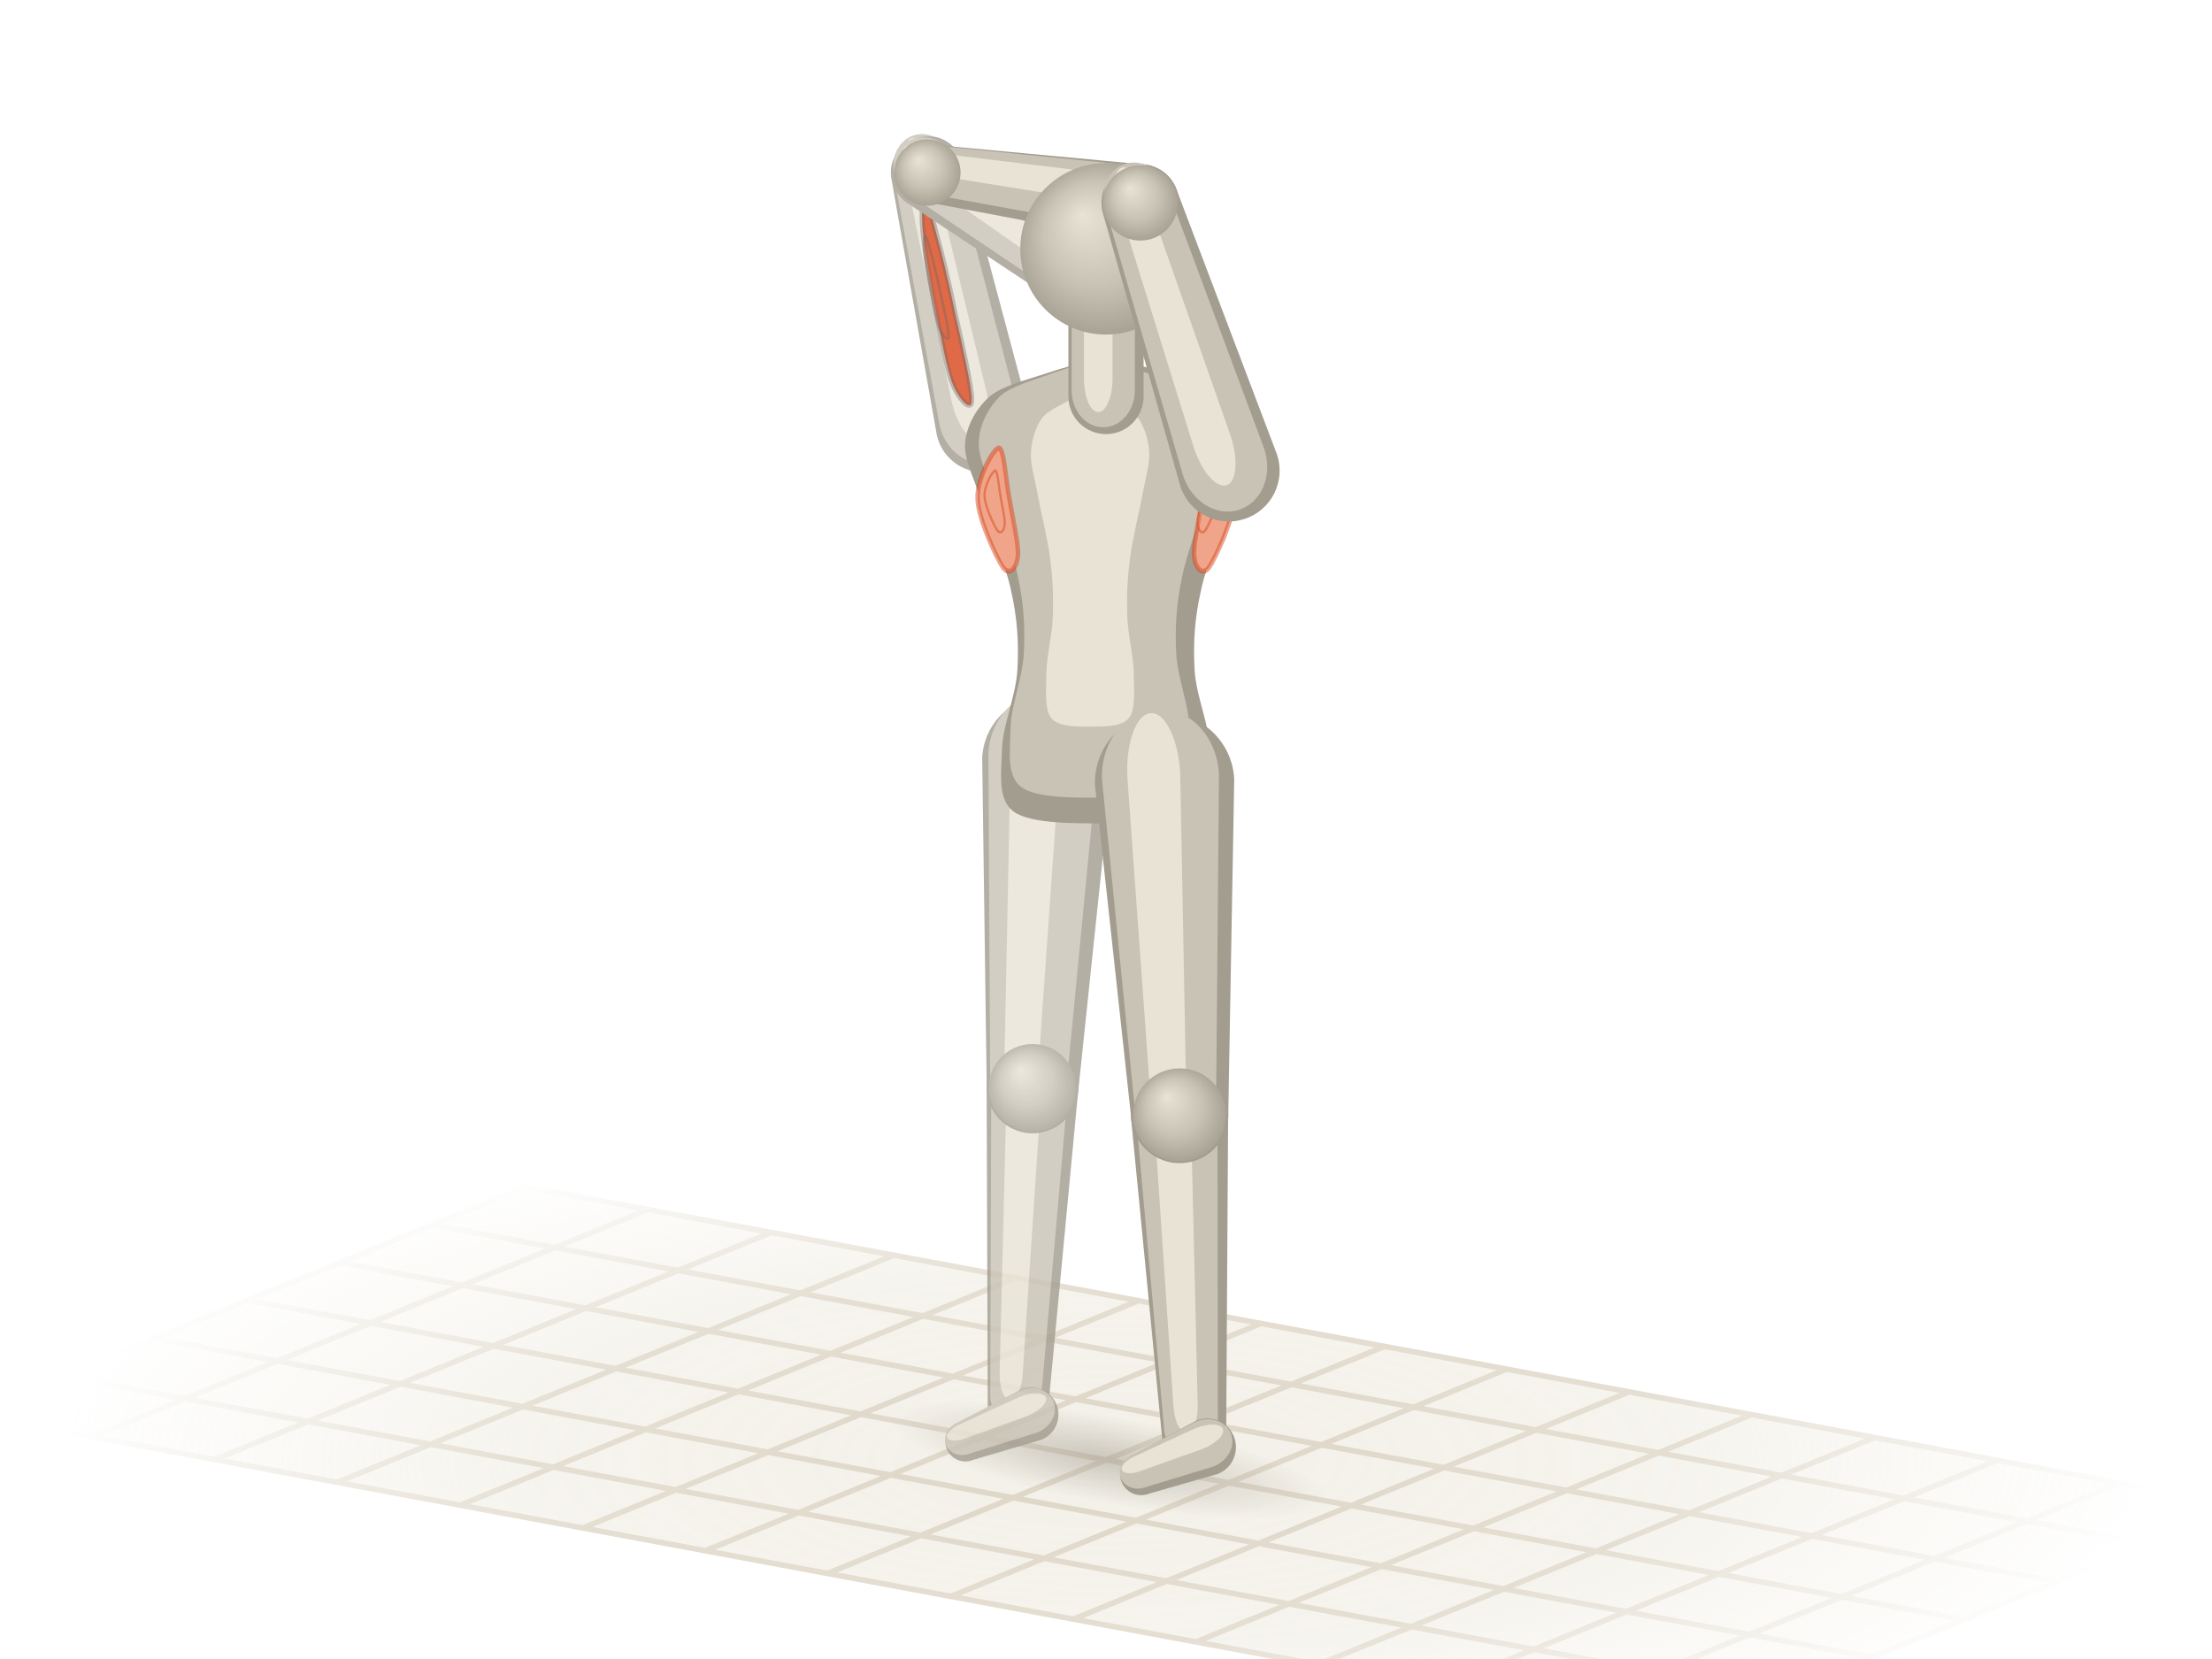
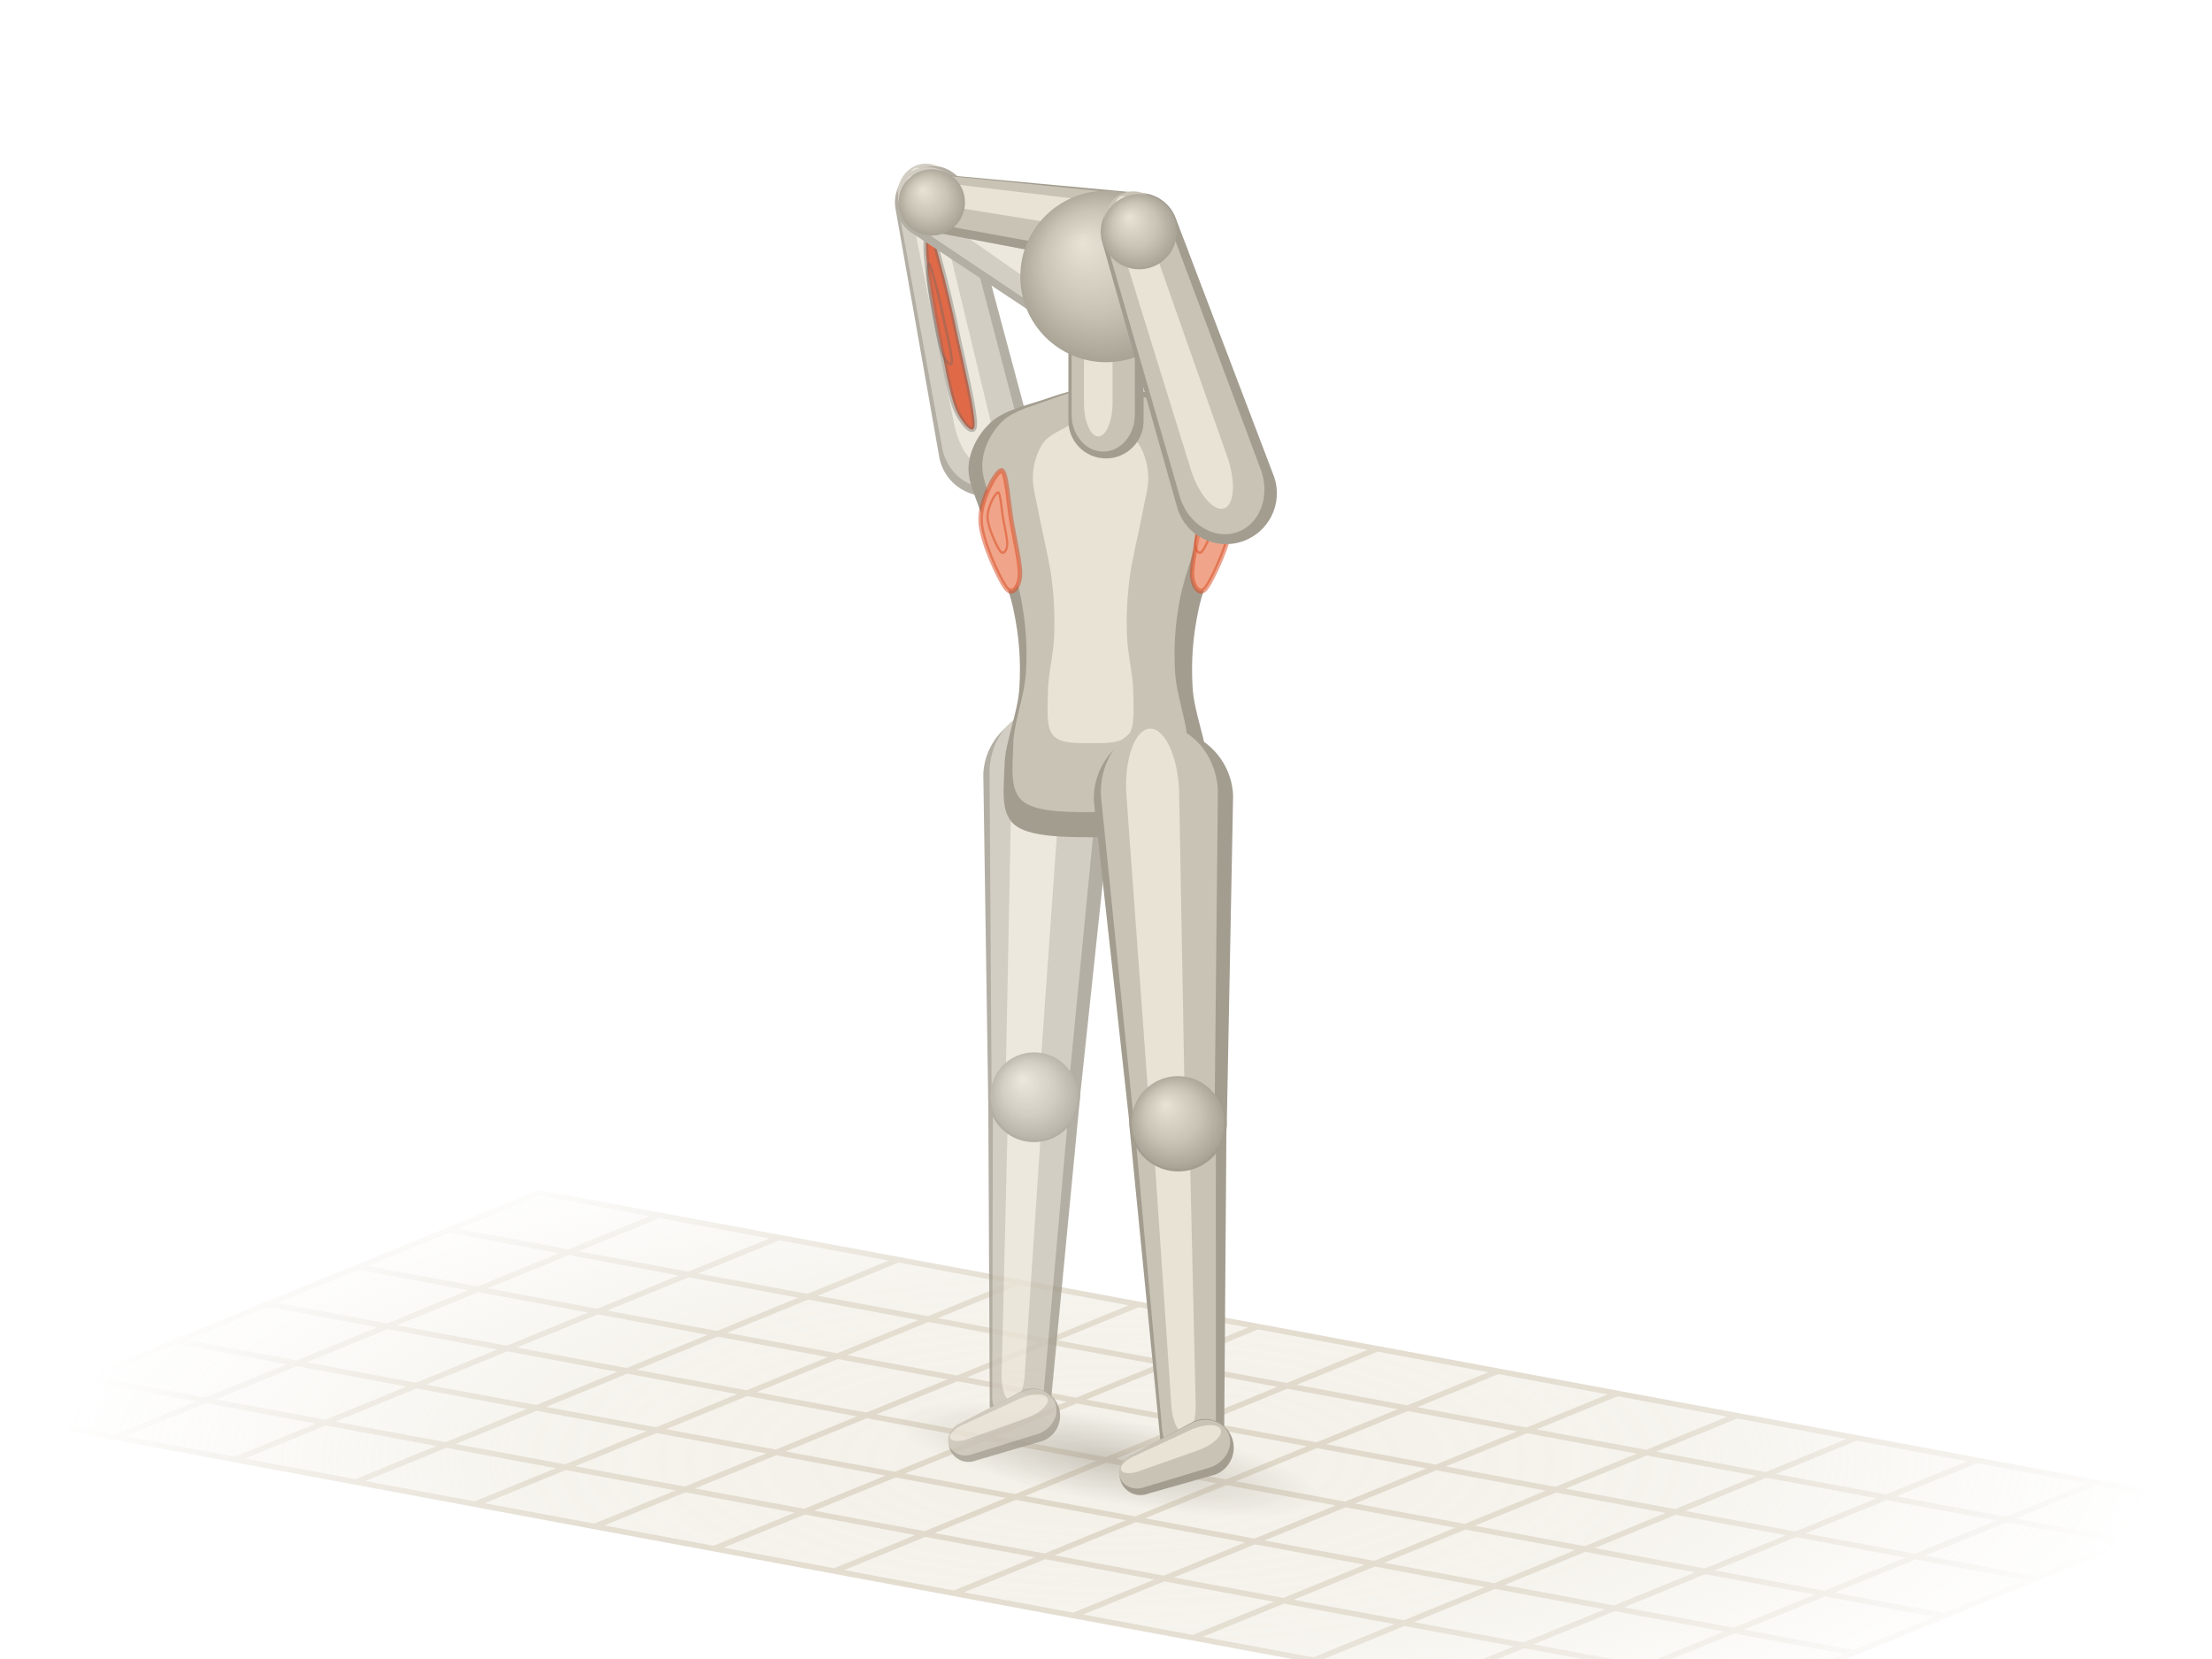
<svg xmlns="http://www.w3.org/2000/svg" viewBox="0 0 400 300">
  <defs>
    <radialGradient id="ar-sph" cx=".5" cy=".5" r=".55" fx=".36" fy=".3">
      <stop offset="0" stop-color="#e9e3d6" />
      <stop offset=".55" stop-color="#c9c3b6" />
      <stop offset="1" stop-color="#a39d90" />
    </radialGradient>
-     <path id="ars0" d="M-9.3 0C-9.3 6.2 -9.4 15 -7.2 18.5C-5 21.9 -0.2 21 4.1 20.9C8.4 20.8 13.7 18.1 18.5 17.8C23.3 17.5 27.8 17.8 32.9 19.1C38 20.3 44.9 23.7 49.4 25.2C53.8 26.8 56.6 28.6 59.6 28.3C62.7 28 65.8 26 67.9 23.4C69.9 20.7 71 15.6 72 12.3C73 9 73.7 6.4 74 3.7C74.4 1 74.4 -1 74 -3.7C73.7 -6.4 73 -9 72 -12.3C71 -15.6 69.9 -20.7 67.9 -23.4C65.8 -26 62.7 -28 59.6 -28.3C56.6 -28.6 53.8 -26.8 49.4 -25.2C44.9 -23.7 38 -20.3 32.9 -19.1C27.8 -17.8 23.3 -17.5 18.5 -17.8C13.7 -18.1 8.4 -20.8 4.1 -20.9C-0.2 -21 -5 -21.9 -7.2 -18.5C-9.4 -15 -9.3 -6.2 -9.3 0Z" />
-     <path id="ars3" d="M0 8.6L46.7 6.6A6.6 6.6 0 0 0 46.7 -6.6L0 -8.6A8.6 8.6 0 0 0 0 8.6Z" />
-     <path id="ars5" d="M0 6.6L40.8 4.9A4.9 4.9 0 0 0 40.8 -4.9L0 -6.6A6.6 6.6 0 0 0 0 6.6Z" />
-     <path id="ars6" d="M0 11.8L59.1 8.3A8.3 8.3 0 0 0 59.1 -8.3L0 -11.8A11.8 11.8 0 0 0 0 11.8Z" />
-     <path id="ars7" d="M0 8.3L57.1 5.5A5.5 5.5 0 0 0 57.1 -5.5L0 -8.3A8.3 8.3 0 0 0 0 8.3Z" />
-     <path id="ars8" d="M0 4.9L12.9 3.6A3.6 3.6 0 0 0 12.9 -3.6L0 -4.9A4.9 4.9 0 0 0 0 4.9Z" />
-     <path id="ars9" d="M0 9.2L51 7A7 7 0 0 0 51 -7L0 -9.2A9.2 9.2 0 0 0 0 9.2Z" />
-     <path id="ars10" d="M0 7L38.8 5.2A5.2 5.2 0 0 0 38.8 -5.2L0 -7A7 7 0 0 0 0 7Z" />
-     <path id="ars11" d="M0 12.6L60.1 8.8A8.8 8.8 0 0 0 60.1 -8.8L0 -12.6A12.6 12.6 0 0 0 0 12.6Z" />
-     <path id="ars12" d="M0 8.8L58.1 5.8A5.8 5.8 0 0 0 58.1 -5.8L0 -8.8A8.8 8.8 0 0 0 0 8.8Z" />
-     <path id="ars13" d="M0 5.2L12.9 3.8A3.8 3.8 0 0 0 12.9 -3.8L0 -5.2A5.2 5.2 0 0 0 0 5.2Z" />
-     <path id="ars14" d="M0 6.8L12.3 6.8A6.8 6.8 0 0 0 12.3 -6.8L0 -6.8A6.8 6.8 0 0 0 0 6.8Z" />
+     <path id="ars0" d="M-9 0C-9 6 -9.2 14.6 -7 18C-4.9 21.4 -0.2 20.5 4 20.4C8.2 20.3 13.4 17.7 18.1 17.4C22.8 17.1 27.1 17.4 32.2 18.6C37.2 19.8 43.9 23.1 48.2 24.6C52.6 26.1 55.3 27.9 58.3 27.6C61.3 27.3 64.3 25.4 66.3 22.8C68.3 20.2 69.3 15.2 70.3 12C71.3 8.8 72 6.2 72.3 3.6C72.7 1 72.7 -1 72.3 -3.6C72 -6.2 71.3 -8.8 70.3 -12C69.3 -15.2 68.3 -20.2 66.3 -22.8C64.3 -25.4 61.3 -27.3 58.3 -27.6C55.3 -27.9 52.6 -26.1 48.2 -24.6C43.9 -23.1 37.2 -19.8 32.2 -18.6C27.1 -17.4 22.8 -17.1 18.1 -17.4C13.4 -17.7 8.2 -20.3 4 -20.4C-0.2 -20.5 -4.9 -21.4 -7 -18C-9.2 -14.6 -9 -6 -9 0Z" />
+     <path id="ars3" d="M0 8.6L45.6 6.6A6.6 6.6 0 0 0 45.6 -6.6L0 -8.6A8.6 8.6 0 0 0 0 8.6Z" />
+     <path id="ars5" d="M0 6.6L39.9 4.9A4.9 4.9 0 0 0 39.9 -4.9L0 -6.6A6.6 6.6 0 0 0 0 6.6Z" />
+     <path id="ars6" d="M0 11.8L57.8 8.3A8.3 8.3 0 0 0 57.8 -8.3L0 -11.8A11.8 11.8 0 0 0 0 11.8Z" />
+     <path id="ars7" d="M0 8.3L55.8 5.5A5.5 5.5 0 0 0 55.8 -5.5L0 -8.3A8.3 8.3 0 0 0 0 8.3Z" />
+     <path id="ars8" d="M0 4.9L12.6 3.6A3.6 3.6 0 0 0 12.6 -3.6L0 -4.9A4.9 4.9 0 0 0 0 4.9Z" />
+     <path id="ars9" d="M0 9.2L49.8 7A7 7 0 0 0 49.8 -7L0 -9.2A9.2 9.2 0 0 0 0 9.2Z" />
+     <path id="ars10" d="M0 7L37.9 5.2A5.2 5.2 0 0 0 37.9 -5.2L0 -7A7 7 0 0 0 0 7Z" />
+     <path id="ars11" d="M0 12.6L58.7 8.8A8.8 8.8 0 0 0 58.7 -8.8L0 -12.6A12.6 12.6 0 0 0 0 12.6Z" />
+     <path id="ars12" d="M0 8.8L56.7 5.8A5.8 5.8 0 0 0 56.7 -5.8L0 -8.8A8.8 8.8 0 0 0 0 8.8Z" />
+     <path id="ars13" d="M0 5.2L12.6 3.8A3.8 3.8 0 0 0 12.6 -3.8L0 -5.2A5.2 5.2 0 0 0 0 5.2Z" />
+     <path id="ars14" d="M0 6.8L12.1 6.8A6.8 6.8 0 0 0 12.1 -6.8L0 -6.8A6.8 6.8 0 0 0 0 6.8Z" />
    <radialGradient id="ar-fade" gradientUnits="userSpaceOnUse" cx="200" cy="264" r="190" gradientTransform="translate(200 264) scale(1 .32) translate(-200 -264)">
      <stop offset="0" stop-color="#fff" />
      <stop offset=".55" stop-color="#fff" stop-opacity=".75" />
      <stop offset="1" stop-color="#fff" stop-opacity="0" />
    </radialGradient>
    <mask id="ar-gm" maskUnits="userSpaceOnUse" x="0" y="0" width="400" height="300">
      <rect width="400" height="300" fill="url(#ar-fade)" />
    </mask>
    <radialGradient id="ar-shd">
      <stop offset="0" stop-color="#a39d90" stop-opacity=".5" />
      <stop offset=".55" stop-color="#a39d90" stop-opacity=".22" />
      <stop offset="1" stop-color="#a39d90" stop-opacity="0" />
    </radialGradient>
  </defs>
  <g mask="url(#ar-gm)">
-     <path d="M95 214.6L405.5 272.3L305 313.4L-5.5 255.7Z" fill="#efeadf" fill-opacity=".7" />
-     <path d="M95 214.6L-5.5 255.7M117.2 218.7L16.7 259.8M139.4 222.9L38.9 263.9M161.6 227L61.1 268M183.7 231.1L83.2 272.2M205.9 235.2L105.4 276.3M228.1 239.3L127.6 280.4M250.3 243.5L149.7 284.5M272.4 247.6L171.9 288.7M294.6 251.7L194.1 292.8M316.8 255.8L216.3 296.9M338.9 260L238.4 301M361.1 264.1L260.6 305.1M383.3 268.2L282.8 309.3M405.5 272.3L305 313.4M95 214.6L405.5 272.3M78.3 221.5L388.7 279.2M61.5 228.3L372 286M44.8 235.1L355.2 292.9M28 242L338.5 299.7M11.3 248.8L321.7 306.5M-5.5 255.7L305 313.4" fill="none" stroke="#ddd5c5" stroke-width="1" />
+     <path d="M97.5 215.7L400.7 272.1L302.5 312.3L-0.7 255.9Z" fill="#efeadf" fill-opacity=".7" />
+     <path d="M97.5 215.7L-0.7 255.9M119.1 219.8L20.9 259.9M140.8 223.8L42.6 263.9M162.4 227.8L64.3 268M184.1 231.9L85.9 272M205.8 235.9L107.6 276M227.4 239.9L129.2 280M249.1 243.9L150.9 284.1M270.8 248L172.6 288.1M292.4 252L194.2 292.1M314.1 256L215.9 296.1M335.7 260L237.6 300.2M357.4 264.1L259.2 304.2M379.1 268.1L280.9 308.2M400.7 272.1L302.5 312.3M97.5 215.7L400.7 272.1M81.1 222.4L384.4 278.8M64.7 229.1L368 285.5M48.4 235.8L351.6 292.2M32 242.5L335.3 298.9M15.6 249.2L318.9 305.6M-0.7 255.9L302.5 312.3" fill="none" stroke="#ddd5c5" stroke-width="1" />
  </g>
  <g transform="rotate(10.5)">
-     <ellipse fill="url(#ar-shd)" cx="245.2" cy="223" rx="40.3" ry="7.9">
-       <animate attributeName="cx" values="245.2;245.4;246.2;247.6;249.4;250.3;250.3;250.3;250.3;250.3;250.3;250.3;249.4;247.6;246.2;245.4;245.2" dur="3s" repeatCount="indefinite" />
-       <animate attributeName="rx" values="40.3;40.1;39.3;37.9;36;35.2;35.2;35.2;35.2;35.2;35.2;35.2;36;37.9;39.3;40.1;40.3" dur="3s" repeatCount="indefinite" />
-       <animate attributeName="ry" values="7.9;7.9;7.9;7.9;7.9;11.6;13.4;14.3;14.6;14.3;13.4;11.6;7.9;7.9;7.9;7.9;7.9" dur="3s" repeatCount="indefinite" />
+     <ellipse fill="url(#ar-shd)" cx="245.2" cy="223" rx="39.4" ry="7.7">
+       <animate attributeName="cx" values="245.2;245.4;246.1;247.5;249.3;250.2;250.2;250.2;250.2;250.2;250.2;250.2;249.3;247.5;246.1;245.4;245.2" dur="3s" repeatCount="indefinite" />
+       <animate attributeName="rx" values="39.4;39.2;38.4;37;35.2;34.4;34.4;34.4;34.4;34.4;34.4;34.4;35.2;37;38.4;39.2;39.4" dur="3s" repeatCount="indefinite" />
+       <animate attributeName="ry" values="7.7;7.7;7.7;7.7;7.7;11.3;13.1;14;14.2;14;13.1;11.3;7.7;7.7;7.7;7.7;7.7" dur="3s" repeatCount="indefinite" />
    </ellipse>
  </g>
  <g opacity=".82">
-     <g transform="translate(186.7 196.7) rotate(92.6)">
+     <g transform="translate(187 198.2) rotate(92.6)">
      <use href="#ars7" fill="#a39d90" />
      <use href="#ars7" fill="#c9c3b6" transform="matrix(0.98 0 0 0.84 -0.4 0.5)" />
      <use href="#ars7" fill="#e9e3d6" transform="matrix(0.9 0 0 0.38 0.2 1.5)" />
    </g>
-     <g transform="translate(177.8 76.8) rotate(-102.5) scale(1 1)">
-       <animateTransform attributeName="transform" type="translate" values="177.8 76.8;177.8 76.8;177.8 76.8;177.8 76.8;177.8 76.8;177.8 76.8;177.8 76.8;177.8 76.8;177.8 76.8;177.8 76.8;177.8 76.8;177.8 76.8;177.8 76.8;177.8 76.8;177.8 76.8;177.8 76.8;177.8 76.8" dur="3s" repeatCount="indefinite" />
+     <g transform="translate(178.3 81.1) rotate(-102.5) scale(1 1)">
+       <animateTransform attributeName="transform" type="translate" values="178.3 81.1;178.3 81.1;178.3 81.1;178.3 81.1;178.3 81.1;178.3 81.1;178.3 81.1;178.3 81.1;178.3 81.1;178.3 81.1;178.3 81.1;178.3 81.1;178.3 81.1;178.3 81.1;178.3 81.1;178.3 81.1;178.3 81.1" dur="3s" repeatCount="indefinite" />
      <animateTransform attributeName="transform" type="rotate" values="-102.5;-101.9;-100;-96.7;-92.1;-87.5;-83.8;-81.7;-81.1;-81.7;-83.8;-87.5;-92.1;-96.7;-100;-101.9;-102.5" additive="sum" dur="3s" repeatCount="indefinite" />
      <animateTransform attributeName="transform" type="scale" values="1 1;1 1;1 1;0.99 1;0.98 1;0.96 1;0.95 1;0.94 1;0.94 1;0.94 1;0.95 1;0.96 1;0.98 1;0.99 1;1 1;1 1;1 1" additive="sum" dur="3s" repeatCount="indefinite" />
      <use href="#ars3" fill="#a39d90" />
      <use href="#ars3" fill="#c9c3b6" transform="matrix(0.98 0 0 0.84 1.6 -0.5)" />
-       <use href="#ars3" fill="#e9e3d6" transform="matrix(0.9 0 0 0.38 5.4 -1.4)" />
-       <path id="arm4" d="M4.7 -1.1C2.6 -1.6 5.4 -3.3 8.4 -3.8C11.4 -4.3 17.7 -4 22.4 -3.9C27.1 -3.8 33.1 -3.5 36.4 -3.1C39.7 -2.7 42.2 -1.9 42 -1.5C41.9 -1.1 39 -0.9 35.5 -0.8C32 -0.6 26.1 -0.5 21 -0.6C15.9 -0.6 6.8 -0.5 4.7 -1.1Z" fill="#d9481f" stroke="#4a4640" stroke-opacity=".38" stroke-width=".9" stroke-linejoin="round" />
-       <use href="#arm4" fill="#fffdf8" fill-opacity=".3" stroke="none" transform="matrix(0.5 0 0 0.5 14.6 -2.1)" />
+       <use href="#ars3" fill="#e9e3d6" transform="matrix(0.9 0 0 0.38 5.3 -1.4)" />
+       <path id="arm4" d="M4.6 -1.1C2.5 -1.6 5.3 -3.3 8.2 -3.8C11.1 -4.3 17.3 -4 21.9 -3.9C26.5 -3.8 32.4 -3.5 35.6 -3.1C38.8 -2.7 41.2 -1.9 41.1 -1.5C40.9 -1.1 38.1 -0.9 34.7 -0.8C31.2 -0.6 25.5 -0.5 20.5 -0.6C15.5 -0.6 6.6 -0.5 4.6 -1.1Z" fill="#d9481f" stroke="#4a4640" stroke-opacity=".38" stroke-width=".9" stroke-linejoin="round" />
+       <use href="#arm4" fill="#fffdf8" fill-opacity=".3" stroke="none" transform="matrix(0.5 0 0 0.5 14.3 -2.1)" />
    </g>
-     <g transform="translate(167.7 31.2)">
-       <animateTransform attributeName="transform" type="translate" values="167.7 31.2;168.2 31.2;169.7 31.1;172.5 31;176.1 31.3;179.8 32;182.6 32.8;184.1 33.3;184.6 33.5;184.1 33.3;182.6 32.8;179.8 32;176.1 31.3;172.5 31;169.7 31.1;168.2 31.2;167.7 31.2" dur="3s" repeatCount="indefinite" />
+     <g transform="translate(168.5 36.6)">
+       <animateTransform attributeName="transform" type="translate" values="168.5 36.6;168.9 36.5;170.4 36.4;173.1 36.4;176.7 36.7;180.3 37.3;183 38.1;184.5 38.7;185 38.8;184.5 38.7;183 38.1;180.3 37.3;176.7 36.7;173.1 36.4;170.4 36.4;168.9 36.5;168.5 36.6" dur="3s" repeatCount="indefinite" />
      <circle r="6.4" fill="url(#ar-sph)" />
    </g>
-     <g transform="translate(186.5 255.8) rotate(157.8)">
+     <g transform="translate(186.8 256) rotate(157.8)">
      <use href="#ars8" fill="#a39d90" />
      <use href="#ars8" fill="#c9c3b6" transform="matrix(0.98 0 0 0.84 0.2 0.7)" />
      <use href="#ars8" fill="#e9e3d6" transform="matrix(0.9 0 0 0.38 0.8 1.9)" />
    </g>
-     <g transform="translate(189.4 137.6) rotate(92.6)">
+     <g transform="translate(189.6 140.5) rotate(92.6)">
      <use href="#ars6" fill="#a39d90" />
      <use href="#ars6" fill="#c9c3b6" transform="matrix(0.98 0 0 0.84 -0.8 0.8)" />
-       <use href="#ars6" fill="#e9e3d6" transform="matrix(0.9 0 0 0.38 -0.9 2.2)" />
+       <use href="#ars6" fill="#e9e3d6" transform="matrix(0.9 0 0 0.38 -1 2.2)" />
    </g>
-     <g transform="translate(186.7 196.7)">
+     <g transform="translate(187 198.2)">
      <circle r="7.9" fill="url(#ar-sph)" />
    </g>
-     <g transform="translate(167.7 31.2) rotate(36) scale(0.97 1)">
-       <animateTransform attributeName="transform" type="translate" values="167.7 31.2;168.2 31.2;169.7 31.1;172.5 31;176.1 31.3;179.8 32;182.6 32.8;184.1 33.3;184.6 33.5;184.1 33.3;182.6 32.8;179.8 32;176.1 31.3;172.5 31;169.7 31.1;168.2 31.2;167.7 31.2" dur="3s" repeatCount="indefinite" />
+     <g transform="translate(168.5 36.6) rotate(36) scale(0.97 1)">
+       <animateTransform attributeName="transform" type="translate" values="168.5 36.6;168.9 36.5;170.4 36.4;173.1 36.4;176.7 36.7;180.3 37.3;183 38.1;184.5 38.7;185 38.8;184.5 38.7;183 38.1;180.3 37.3;176.7 36.7;173.1 36.4;170.4 36.4;168.9 36.5;168.5 36.6" dur="3s" repeatCount="indefinite" />
      <animateTransform attributeName="transform" type="rotate" values="36;36.2;36.9;38.1;39.6;41.2;42.4;43;43.2;43;42.4;41.2;39.6;38.1;36.9;36.2;36" additive="sum" dur="3s" repeatCount="indefinite" />
      <animateTransform attributeName="transform" type="scale" values="0.97 1;0.97 1;0.98 1;0.98 1;0.99 1;0.99 1;1 1;1 1;1 1;1 1;1 1;0.99 1;0.99 1;0.98 1;0.98 1;0.97 1;0.97 1" additive="sum" dur="3s" repeatCount="indefinite" />
      <use href="#ars5" fill="#a39d90" />
      <use href="#ars5" fill="#c9c3b6" transform="matrix(0.98 0 0 0.84 -0.4 -0.4)" />
      <use href="#ars5" fill="#e9e3d6" transform="matrix(0.9 0 0 0.38 -0.3 -1)" />
    </g>
-     <g transform="translate(199.9 54.6)">
-       <animateTransform attributeName="transform" type="translate" values="199.9 54.6;200.3 54.7;201.6 55;204 55.7;207.2 57;210.3 58.7;212.7 60.2;214 61.2;214.4 61.5;214 61.2;212.7 60.2;210.3 58.7;207.2 57;204 55.7;201.6 55;200.3 54.7;199.9 54.6" dur="3s" repeatCount="indefinite" />
+     <g transform="translate(199.9 59.4)">
+       <animateTransform attributeName="transform" type="translate" values="199.9 59.4;200.3 59.5;201.6 59.8;203.9 60.5;207 61.8;210.1 63.4;212.4 64.9;213.6 65.8;214 66.1;213.6 65.8;212.4 64.9;210.1 63.4;207 61.8;203.9 60.5;201.6 59.8;200.3 59.5;199.9 59.4" dur="3s" repeatCount="indefinite" />
      <circle r="5.6" fill="url(#ar-sph)" />
    </g>
  </g>
-   <g transform="translate(206.2 36.7) rotate(-172) scale(1 1)">
-     <animateTransform attributeName="transform" type="translate" values="206.2 36.7;206.5 36.9;207.4 37.5;209.1 38.7;216.1 38.4;222.2 38.5;225.7 39.1;227.5 39.5;228 39.7;227.5 39.5;225.7 39.1;222.2 38.5;216.1 38.4;209.1 38.7;207.4 37.5;206.5 36.9;206.2 36.7" dur="3s" repeatCount="indefinite" />
+   <g transform="translate(206 41.9) rotate(-172) scale(1 1)">
+     <animateTransform attributeName="transform" type="translate" values="206 41.9;206.3 42.1;207.2 42.7;208.9 43.9;215.7 43.6;221.7 43.7;225.1 44.3;226.8 44.7;227.3 44.8;226.8 44.7;225.1 44.3;221.7 43.7;215.7 43.6;208.9 43.9;207.2 42.7;206.3 42.1;206 41.9" dur="3s" repeatCount="indefinite" />
    <animateTransform attributeName="transform" type="rotate" values="-172;-171.6;-170.5;-168.5;-160.7;-151.8;-145.5;-141.9;-140.8;-141.9;-145.5;-151.8;-160.7;-168.5;-170.5;-171.6;-172" additive="sum" dur="3s" repeatCount="indefinite" />
    <animateTransform attributeName="transform" type="scale" values="1 1;1 1;0.98 1;0.96 1;0.83 1;0.73 1;0.68 1;0.65 1;0.65 1;0.65 1;0.68 1;0.73 1;0.83 1;0.96 1;0.98 1;1 1;1 1" additive="sum" dur="3s" repeatCount="indefinite" />
    <use href="#ars10" fill="#a39d90" />
    <use href="#ars10" fill="#c9c3b6" transform="matrix(0.98 0 0 0.84 1.1 0.7)" />
    <use href="#ars10" fill="#e9e3d6" transform="matrix(0.9 0 0 0.38 3.9 1.8)" />
  </g>
-   <g transform="translate(167.7 31.2)">
-     <animateTransform attributeName="transform" type="translate" values="167.7 31.2;168.2 31.2;169.8 31.2;172.6 31.3;185.7 27.8;197.4 25.2;204.1 24.2;207.5 23.9;208.5 23.8;207.5 23.9;204.1 24.2;197.4 25.2;185.7 27.8;172.6 31.3;169.8 31.2;168.2 31.2;167.7 31.2" dur="3s" repeatCount="indefinite" />
+   <g transform="translate(168.5 36.6)">
+     <animateTransform attributeName="transform" type="translate" values="168.5 36.6;168.9 36.6;170.5 36.6;173.3 36.7;186.1 33.3;197.4 30.7;204 29.7;207.3 29.4;208.3 29.3;207.3 29.4;204 29.7;197.4 30.7;186.1 33.3;173.3 36.7;170.5 36.6;168.9 36.6;168.5 36.6" dur="3s" repeatCount="indefinite" />
    <circle r="6" fill="url(#ar-sph)" />
  </g>
-   <g transform="translate(200 139.6) rotate(-90) scale(1 0.9)">
+   <g transform="translate(200 142.4) rotate(-90) scale(1 0.9)">
    <use href="#ars0" fill="#a39d90" />
-     <use href="#ars0" fill="#c9c3b6" transform="matrix(0.94 0 0 0.86 4.1 -1.2)" />
-     <use href="#ars0" fill="#e9e3d6" transform="matrix(0.72 0 0 0.42 14.9 -3.2)" />
-     <path id="arm1" d="M58.6 21.5C58.6 22.6 53 26 49.4 25.8C45.8 25.7 38.7 22 37 20.7C35.3 19.3 37 17.9 39.1 17.7C41.1 17.5 46.1 18.8 49.4 19.4C52.6 20.1 58.6 20.5 58.6 21.5Z" fill="#f0a58a" stroke="#d9481f" stroke-opacity=".5" stroke-width=".9" stroke-linejoin="round" />
-     <use href="#arm1" fill="#fffdf8" fill-opacity=".3" stroke="none" transform="matrix(0.5 0 0 0.5 25.2 9.6)" />
-     <path id="arm2" d="M58.6 -21.5C58.6 -22.6 53 -26 49.4 -25.8C45.8 -25.7 38.7 -22 37 -20.7C35.3 -19.3 37 -17.9 39.1 -17.7C41.1 -17.5 46.1 -18.8 49.4 -19.4C52.6 -20.1 58.6 -20.5 58.6 -21.5Z" fill="#f0a58a" stroke="#d9481f" stroke-opacity=".5" stroke-width=".9" stroke-linejoin="round" />
-     <use href="#arm2" fill="#fffdf8" fill-opacity=".3" stroke="none" transform="matrix(0.5 0 0 0.5 25.2 -11.5)" />
+     <use href="#ars0" fill="#c9c3b6" transform="matrix(0.94 0 0 0.86 4 -1.1)" />
+     <use href="#ars0" fill="#e9e3d6" transform="matrix(0.72 0 0 0.42 14.5 -3.1)" />
+     <path id="arm1" d="M57.3 21C57.3 22.1 51.7 25.4 48.2 25.2C44.7 25.1 37.8 21.5 36.2 20.2C34.5 18.9 36.2 17.5 38.2 17.3C40.2 17.1 45 18.4 48.2 19C51.4 19.6 57.3 20 57.3 21Z" fill="#f0a58a" stroke="#d9481f" stroke-opacity=".5" stroke-width=".9" stroke-linejoin="round" />
+     <use href="#arm1" fill="#fffdf8" fill-opacity=".3" stroke="none" transform="matrix(0.5 0 0 0.5 24.7 9.3)" />
+     <path id="arm2" d="M57.3 -21C57.3 -22.1 51.7 -25.4 48.2 -25.2C44.7 -25.1 37.8 -21.5 36.2 -20.2C34.5 -18.9 36.2 -17.5 38.2 -17.3C40.2 -17.1 45 -18.4 48.2 -19C51.4 -19.6 57.3 -20 57.3 -21Z" fill="#f0a58a" stroke="#d9481f" stroke-opacity=".5" stroke-width=".9" stroke-linejoin="round" />
+     <use href="#arm2" fill="#fffdf8" fill-opacity=".3" stroke="none" transform="matrix(0.5 0 0 0.5 24.7 -11.2)" />
  </g>
-   <g transform="translate(200 71.7) rotate(-90)">
+   <g transform="translate(200 76.1) rotate(-90)">
    <use href="#ars14" fill="#a39d90" />
    <use href="#ars14" fill="#c9c3b6" transform="matrix(0.98 0 0 0.84 1.1 -0.5)" />
    <use href="#ars14" fill="#e9e3d6" transform="matrix(0.9 0 0 0.38 3.3 -1.4)" />
  </g>
-   <g transform="translate(213.3 201.6) rotate(87.4)">
+   <g transform="translate(213 203) rotate(87.4)">
    <use href="#ars12" fill="#a39d90" />
    <use href="#ars12" fill="#c9c3b6" transform="matrix(0.98 0 0 0.84 -0.5 0.5)" />
-     <use href="#ars12" fill="#e9e3d6" transform="matrix(0.9 0 0 0.38 0 1.3)" />
+     <use href="#ars12" fill="#e9e3d6" transform="matrix(0.9 0 0 0.38 -0.1 1.3)" />
  </g>
-   <g transform="translate(200 45)">
+   <g transform="translate(200 50)">
    <circle r="15.5" fill="url(#ar-sph)" />
  </g>
-   <g transform="translate(210.6 141.5) rotate(87.4)">
+   <g transform="translate(210.4 144.4) rotate(87.4)">
    <use href="#ars11" fill="#a39d90" />
    <use href="#ars11" fill="#c9c3b6" transform="matrix(0.98 0 0 0.84 -1 0.7)" />
-     <use href="#ars11" fill="#e9e3d6" transform="matrix(0.9 0 0 0.38 -1.3 1.9)" />
+     <use href="#ars11" fill="#e9e3d6" transform="matrix(0.9 0 0 0.38 -1.4 1.9)" />
  </g>
-   <g transform="translate(213.3 201.6)">
+   <g transform="translate(213 203)">
    <circle r="8.4" fill="url(#ar-sph)" />
  </g>
-   <g transform="translate(218.3 261.7) rotate(157.8)">
+   <g transform="translate(217.9 261.8) rotate(157.8)">
    <use href="#ars13" fill="#a39d90" />
    <use href="#ars13" fill="#c9c3b6" transform="matrix(0.98 0 0 0.84 0.2 0.7)" />
    <use href="#ars13" fill="#e9e3d6" transform="matrix(0.9 0 0 0.38 0.8 2)" />
  </g>
-   <g transform="translate(222.2 85.1) rotate(-108.3) scale(1 1)">
-     <animateTransform attributeName="transform" type="translate" values="222.2 85.1;222.2 85.1;222.2 85.1;222.2 85.1;222.2 85.1;222.2 85.1;222.2 85.1;222.2 85.1;222.2 85.1;222.2 85.1;222.2 85.1;222.2 85.1;222.2 85.1;222.2 85.1;222.2 85.1;222.2 85.1;222.2 85.1" dur="3s" repeatCount="indefinite" />
+   <g transform="translate(221.7 89.2) rotate(-108.3) scale(1 1)">
+     <animateTransform attributeName="transform" type="translate" values="221.7 89.2;221.7 89.2;221.7 89.2;221.7 89.2;221.7 89.2;221.7 89.2;221.7 89.2;221.7 89.2;221.7 89.2;221.7 89.2;221.7 89.2;221.7 89.2;221.7 89.2;221.7 89.2;221.7 89.2;221.7 89.2;221.7 89.2" dur="3s" repeatCount="indefinite" />
    <animateTransform attributeName="transform" type="rotate" values="-108.3;-108;-107.2;-105.8;-97.5;-90;-85.6;-83.4;-82.7;-83.4;-85.6;-90;-97.5;-105.8;-107.2;-108;-108.3" additive="sum" dur="3s" repeatCount="indefinite" />
    <animateTransform attributeName="transform" type="scale" values="1 1;0.99 1;0.98 1;0.94 1;0.92 1;0.91 1;0.9 1;0.9 1;0.9 1;0.9 1;0.9 1;0.91 1;0.92 1;0.94 1;0.98 1;0.99 1;1 1" additive="sum" dur="3s" repeatCount="indefinite" />
    <use href="#ars9" fill="#a39d90" />
    <use href="#ars9" fill="#c9c3b6" transform="matrix(0.98 0 0 0.84 1.7 -0.4)" />
-     <use href="#ars9" fill="#e9e3d6" transform="matrix(0.9 0 0 0.38 5.9 -1.2)" />
+     <use href="#ars9" fill="#e9e3d6" transform="matrix(0.9 0 0 0.38 5.8 -1.2)" />
  </g>
-   <g transform="translate(206.2 36.7)">
-     <animateTransform attributeName="transform" type="translate" values="206.2 36.7;206.5 36.9;207.4 37.5;209.1 38.7;216.1 38.4;222.2 38.5;225.7 39.1;227.5 39.5;228 39.7;227.5 39.5;225.7 39.1;222.2 38.5;216.1 38.4;209.1 38.7;207.4 37.5;206.5 36.9;206.2 36.7" dur="3s" repeatCount="indefinite" />
+   <g transform="translate(206 41.9)">
+     <animateTransform attributeName="transform" type="translate" values="206 41.9;206.3 42.1;207.2 42.7;208.9 43.9;215.7 43.6;221.7 43.7;225.1 44.3;226.8 44.7;227.3 44.8;226.8 44.7;225.1 44.3;221.7 43.7;215.7 43.6;208.9 43.9;207.2 42.7;206.3 42.1;206 41.9" dur="3s" repeatCount="indefinite" />
    <circle r="6.8" fill="url(#ar-sph)" />
  </g>
</svg>
